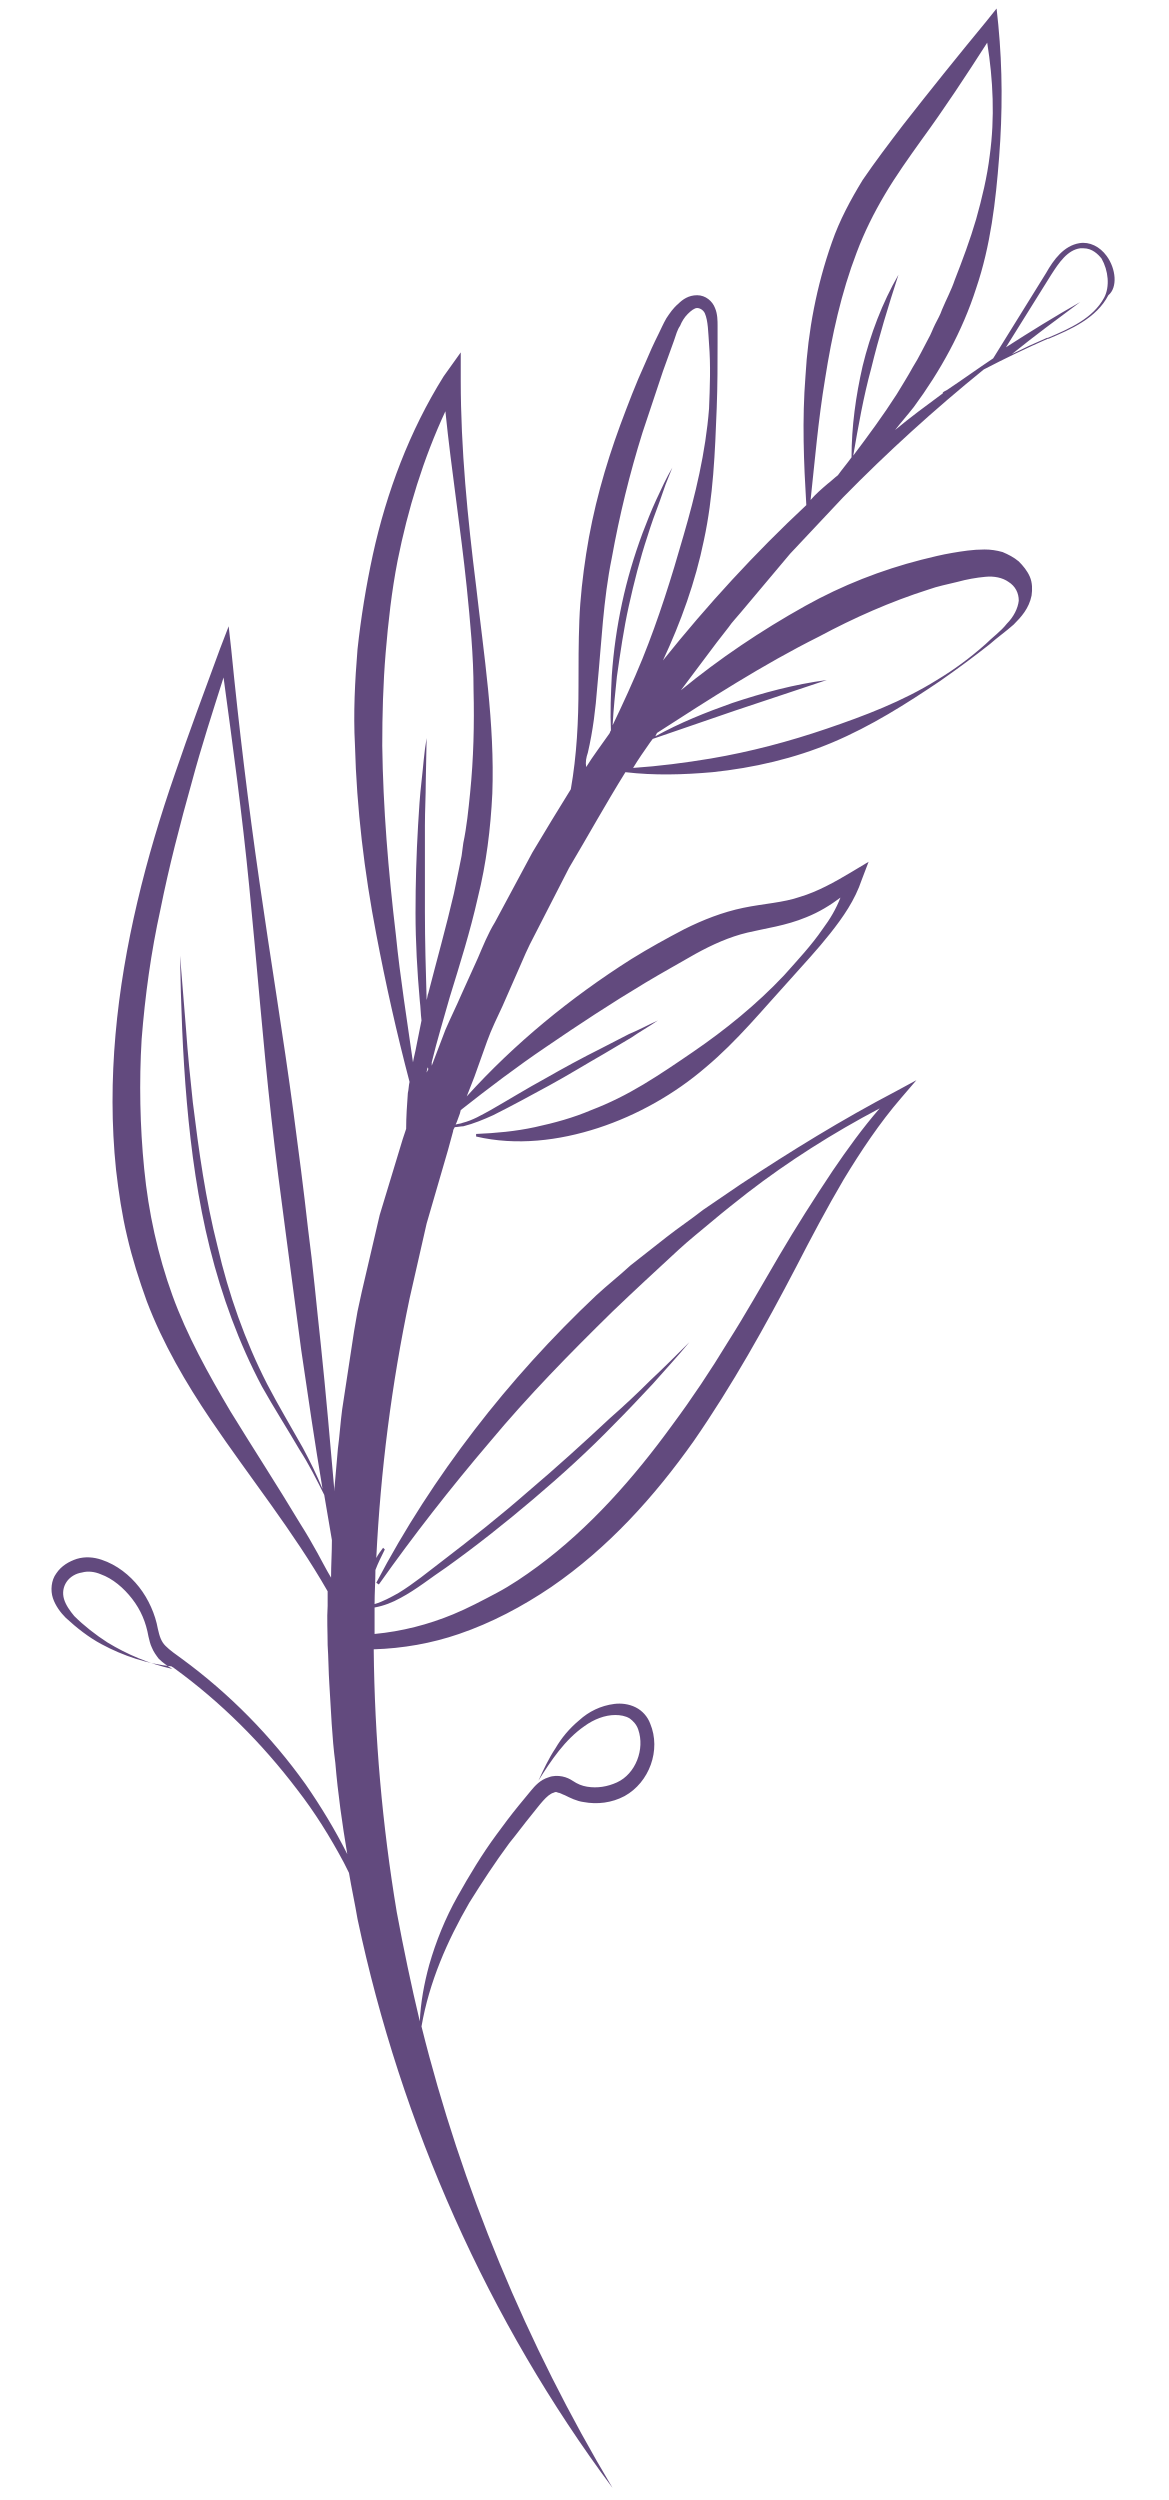
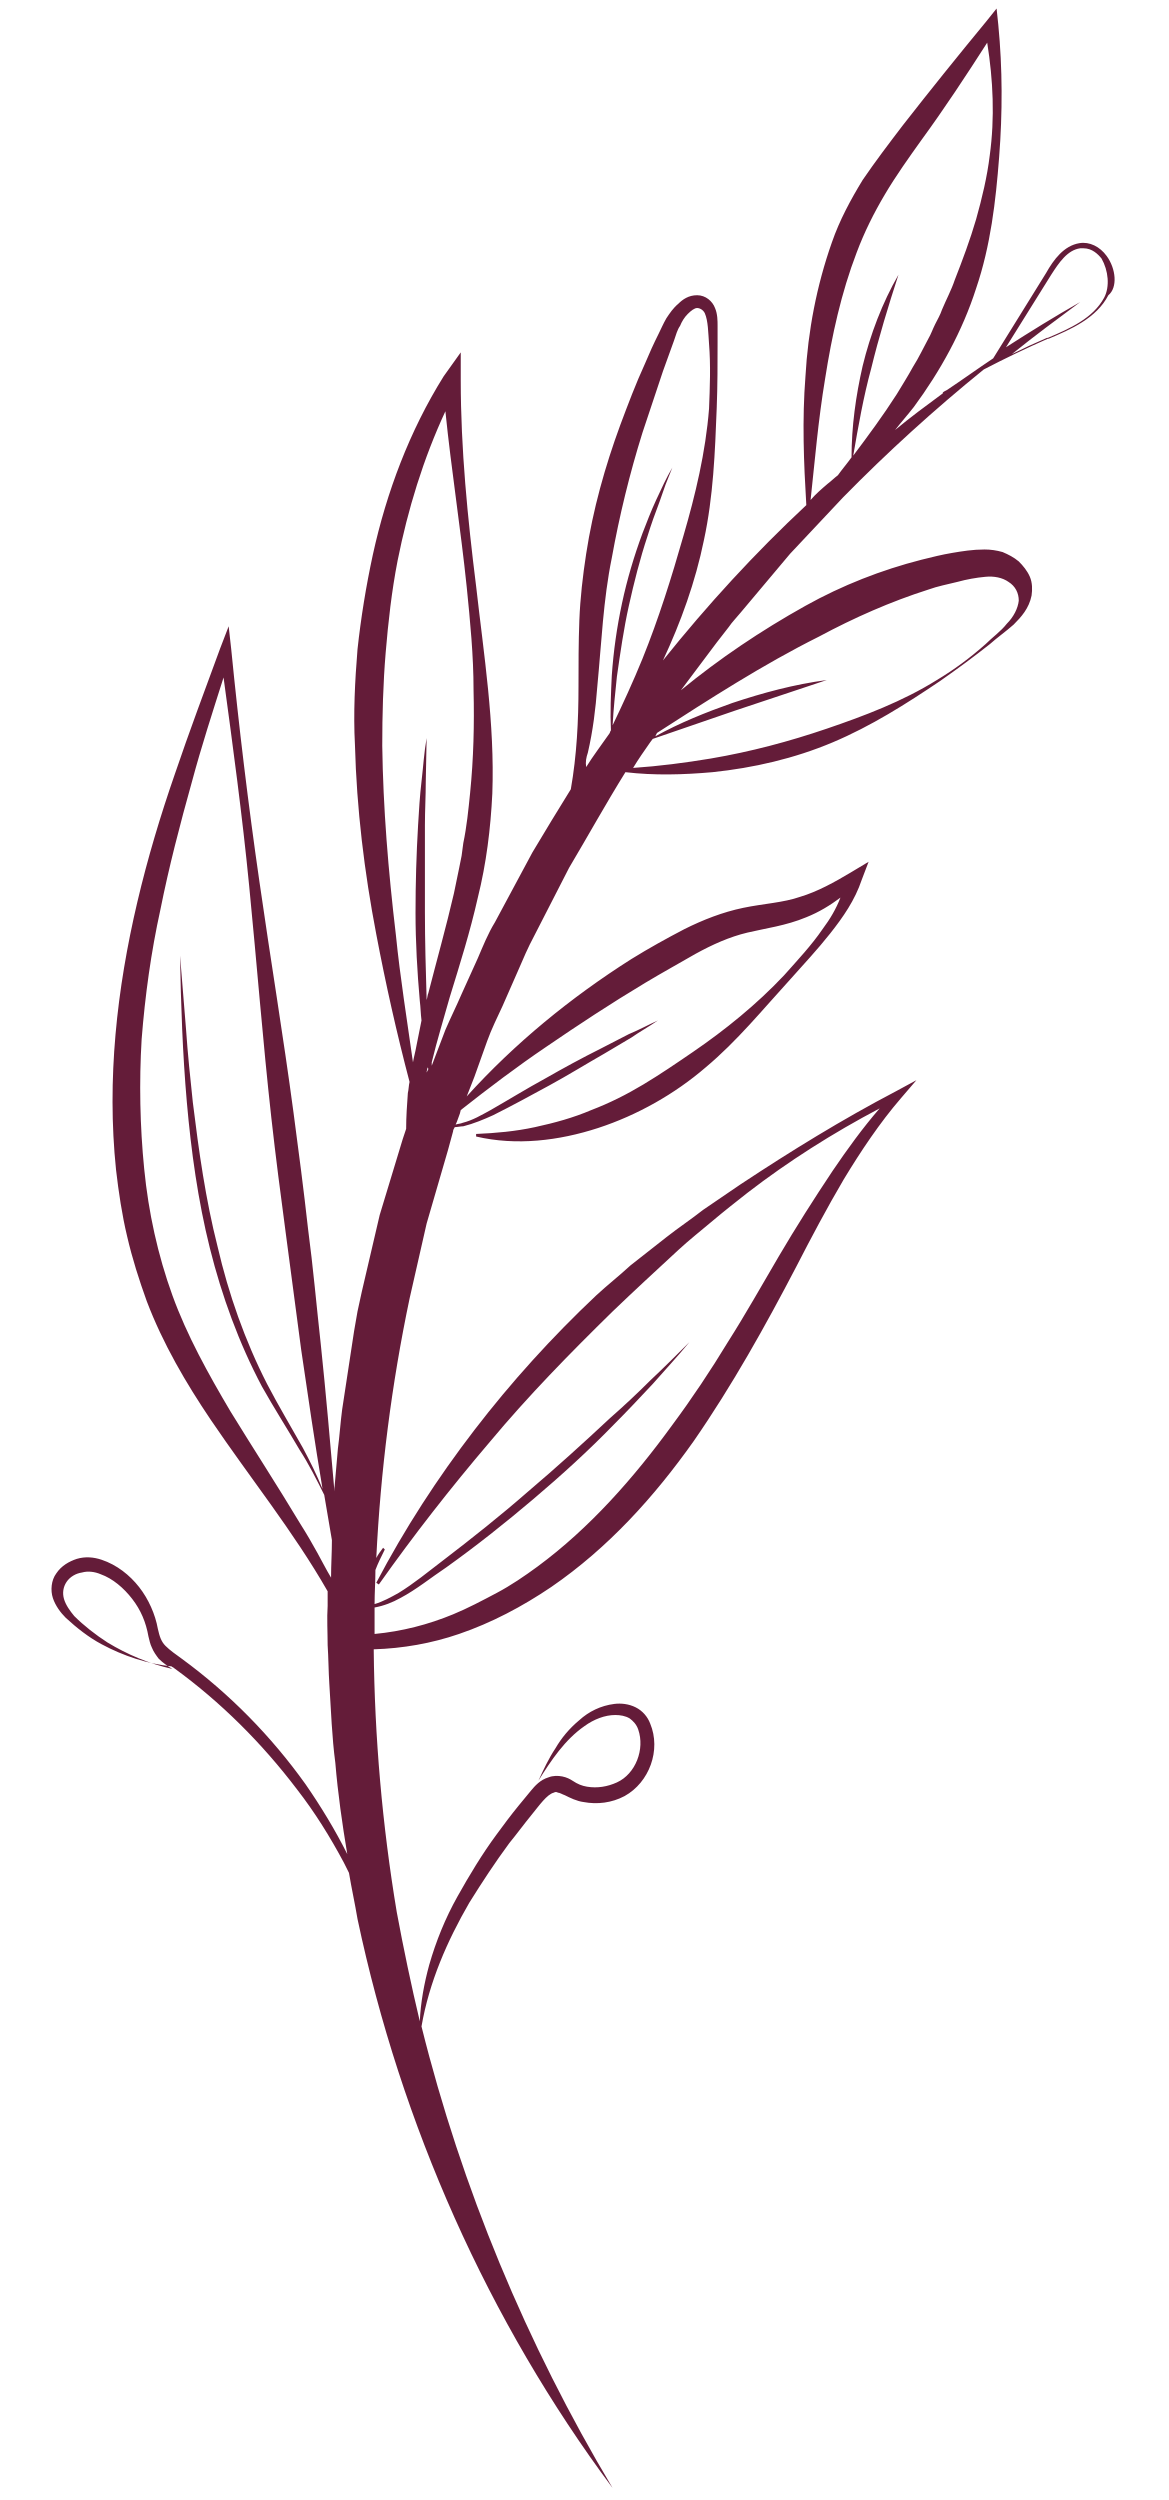
<svg xmlns="http://www.w3.org/2000/svg" version="1.1" id="Calque_1" x="0px" y="0px" viewBox="0 0 137 293" style="enable-background:new 0 0 137 293;" xml:space="preserve">
-   <style type="text/css">
- 	.st0{fill:#624A7E;}
- </style>
-   <path class="st0" d="M129.7,30c-0.8-1.1-2-1.7-3.2-1.5c-1.8,0.3-3,1.9-3.9,3.5l-6.2,10c-1.8,1.2-3.6,2.5-5.4,3.7  c-0.2,0.1-0.4,0.2-0.5,0.3l0,0.1c-1.9,1.4-3.8,2.8-5.6,4.3c0.7-0.9,1.5-1.8,2.2-2.7c3.1-4.2,5.7-8.9,7.3-13.9  c1.7-5,2.3-10.2,2.7-15.4c0.4-5.2,0.4-10.3-0.1-15.5l-0.2-1.9l-1.2,1.5c-3.3,4-6.6,8.1-9.8,12.2c-1.6,2.1-3.2,4.2-4.7,6.4  c-1.4,2.3-2.7,4.7-3.6,7.3c-1.8,5.1-2.8,10.4-3.1,15.7c-0.4,5.1-0.2,10.1,0.1,15.1c-6,5.6-11.6,11.7-16.8,18.2  c2.1-4.5,3.8-9.2,4.8-14.1c1.1-5.1,1.3-10.3,1.5-15.5c0.1-2.6,0.1-5.2,0.1-7.7l0-1.9c0-0.6,0-1.4-0.3-2.1c-0.3-0.8-1.1-1.5-2.1-1.5  c-1,0-1.7,0.5-2.2,1c-0.6,0.5-1,1.1-1.4,1.7c-0.4,0.7-0.6,1.2-0.9,1.8c-0.6,1.2-1.1,2.3-1.6,3.5c-1.1,2.4-2,4.8-2.9,7.2  c-1.8,4.9-3.2,9.9-4,15.1c-0.4,2.6-0.7,5.2-0.8,7.8c-0.1,2.6-0.1,5.2-0.1,7.7c0,4.1-0.2,8.1-0.9,12.1c-1.5,2.4-3,4.9-4.5,7.4  l-4.4,8.2c-0.8,1.3-1.4,2.8-2,4.2l-1.9,4.2c-0.6,1.4-1.3,2.8-1.9,4.2l-1.6,4.2c0-0.1,0-0.3,0-0.4c0.6-2.5,1.4-5.1,2.1-7.6  c1.2-3.9,2.4-7.7,3.3-11.7c1-4,1.5-8.1,1.7-12.2c0.3-8.2-1-16.3-1.9-24.3c-1-8-1.8-16.1-1.8-24.1l0-3.3L52,44.1  c-4,6.4-6.7,13.6-8.3,20.9c-0.8,3.7-1.4,7.4-1.8,11.1c-0.3,3.7-0.5,7.5-0.3,11.2c0.2,7.5,1.1,14.9,2.5,22.2  c1.1,5.8,2.4,11.6,3.9,17.3c-0.1,0.4-0.1,0.9-0.2,1.3c-0.1,1.4-0.2,2.8-0.2,4.2l-0.4,1.2l-2.7,8.9l-2.1,9l-0.5,2.3l-0.4,2.3  l-0.7,4.6l-0.7,4.6c-0.2,1.5-0.3,3.1-0.5,4.6l-0.4,4.6c0,0.1,0,0.3,0,0.4c-0.5-5.7-1-11.5-1.6-17.2c-0.5-4.5-0.9-9.1-1.5-13.6  c-0.5-4.5-1.1-9.1-1.7-13.6c-1.2-9-2.7-18-4-27.1c-1.3-9-2.4-18.1-3.3-27.2l-0.3-2.7l-1,2.6c-1.8,4.9-3.6,9.7-5.3,14.7  c-1.7,4.9-3.2,9.9-4.4,15c-2.4,10.2-3.6,20.8-2.5,31.4c0.3,2.6,0.7,5.3,1.3,7.8c0.6,2.6,1.4,5.1,2.3,7.6c1.9,5,4.6,9.6,7.5,13.9  c4.6,6.8,9.7,13.1,13.7,20.1c0,0.6,0,1.1,0,1.7c-0.1,1.5,0,3.1,0,4.6c0.1,1.5,0.1,3.1,0.2,4.6c0.2,3.1,0.3,6.2,0.7,9.2  c0.3,3.6,0.8,7.1,1.4,10.7c-1.4-2.8-3.1-5.6-4.9-8.2c-4-5.6-8.9-10.6-14.5-14.7c-0.7-0.5-1.4-1-1.9-1.5c-0.5-0.5-0.7-1.1-0.9-2  c-0.3-1.7-1.1-3.5-2.2-4.9c-1.1-1.4-2.6-2.6-4.4-3.2c-0.9-0.3-1.9-0.4-2.9-0.1c-0.9,0.3-1.8,0.8-2.4,1.7c-0.6,0.8-0.7,2-0.4,2.9  c0.3,0.9,0.9,1.7,1.5,2.3c1.3,1.2,2.7,2.3,4.2,3.1c2.6,1.4,5.4,2.3,8.2,2.6c0.1,0.1,0.2,0.1,0.3,0.2c5.5,4,10.3,8.8,14.4,14.2  c2.1,2.7,3.9,5.6,5.5,8.6c0.2,0.4,0.4,0.8,0.6,1.2c0.3,1.8,0.7,3.6,1,5.4c5.1,24.1,15.3,47.1,29.9,66.7  c-10.1-16.9-17.7-35.2-22.4-54.1c0.9-5.2,3-10,5.6-14.5c1.5-2.4,3-4.7,4.7-7c0.9-1.1,1.7-2.2,2.6-3.3c0.9-1.1,1.8-2.4,2.6-2.6  c0.2-0.1,0.3-0.1,0.5,0c0.2,0,0.5,0.2,0.8,0.3c0.6,0.3,1.4,0.7,2.2,0.8c1.6,0.3,3.3,0.1,4.8-0.7c2.9-1.6,4.3-5.4,3-8.5  c-0.3-0.8-0.9-1.5-1.7-1.9c-0.8-0.4-1.7-0.5-2.5-0.4c-1.6,0.2-3,0.9-4.1,1.9c-1.2,1-2.1,2.1-2.8,3.3c-0.8,1.2-1.4,2.5-2,3.8  c1.5-2.4,3.1-4.8,5.4-6.4c1.1-0.8,2.4-1.3,3.6-1.3c0.6,0,1.2,0.1,1.7,0.4c0.4,0.3,0.8,0.7,1,1.3c0.8,2.3-0.3,5.2-2.5,6.2  c-1.1,0.5-2.3,0.7-3.5,0.5c-0.6-0.1-1.1-0.3-1.7-0.7c-0.3-0.2-0.7-0.4-1.2-0.5c-0.5-0.1-1.1-0.1-1.6,0.1c-1,0.3-1.6,1-2.1,1.6  c-0.5,0.6-0.9,1.1-1.4,1.7c-0.9,1.1-1.8,2.3-2.6,3.4c-1.7,2.3-3.2,4.8-4.6,7.3c-1.4,2.5-2.5,5.2-3.3,8c-0.6,2.2-1,4.4-1.1,6.6  c-1-4.2-1.9-8.5-2.7-12.8c-1.7-10.2-2.6-20.5-2.7-30.8c3.4-0.1,6.8-0.7,10-1.8c3.8-1.3,7.4-3.2,10.8-5.5  c6.7-4.6,12.1-10.6,16.7-17.1c4.5-6.5,8.4-13.5,12-20.4c1.8-3.5,3.6-6.9,5.6-10.3c2-3.3,4.2-6.6,6.7-9.5l1.8-2.1l-2.4,1.3  c-6.3,3.3-12.3,7-18.2,10.9c-1.5,1-2.9,2-4.4,3c-1.4,1.1-2.9,2.1-4.3,3.2c-1.4,1.1-2.8,2.2-4.2,3.3c-1.3,1.2-2.7,2.3-4,3.5  c-5.2,4.9-10,10.2-14.3,15.8c-4.3,5.6-8.2,11.6-11.5,17.9l0.3,0.2c4.1-5.8,8.4-11.3,13-16.7c4.5-5.4,9.4-10.4,14.4-15.3  c2.5-2.4,5.1-4.8,7.7-7.2c1.3-1.2,2.7-2.3,4-3.4c1.3-1.1,2.7-2.2,4.1-3.3c4.8-3.7,10-7,15.5-9.9c-2,2.3-3.8,4.8-5.5,7.3  c-2.2,3.3-4.3,6.6-6.3,10c-2,3.4-3.9,6.8-6,10.1c-2,3.3-4.2,6.6-6.5,9.7c-4.5,6.2-9.7,12.1-15.8,16.6c-1.5,1.1-3.1,2.2-4.8,3.1  c-1.7,0.9-3.4,1.8-5.1,2.5c-2.9,1.2-6,2-9.2,2.3c0-1,0-2,0-3.1c1.1-0.2,2.1-0.6,3-1.1c1.9-1,3.6-2.4,5.4-3.6c3.5-2.5,6.9-5.2,10.2-8  c3.3-2.8,6.5-5.7,9.5-8.8c1.5-1.5,3-3.1,4.5-4.7c1.4-1.6,2.9-3.2,4.3-4.9c-1.5,1.5-3,3-4.6,4.5c-1.5,1.5-3.1,3-4.7,4.4  c-3.1,2.9-6.3,5.8-9.6,8.6c-3.2,2.8-6.6,5.5-10,8.1c-1.7,1.3-3.4,2.7-5.2,3.8c-0.9,0.5-1.8,1-2.8,1.3c0-1.3,0.1-2.7,0.1-4  c0.3-0.8,0.7-1.6,1.1-2.4l-0.2-0.2c-0.3,0.4-0.6,0.8-0.8,1.2c0.5-10.2,1.8-20.4,3.9-30.4l2-8.8l2.5-8.6l0.6-2.2  c0-0.2,0.1-0.3,0.2-0.5c0.3,0,0.7-0.1,1-0.1c1.2-0.3,2.4-0.8,3.5-1.3c2.2-1.1,4.4-2.3,6.6-3.5c2.2-1.2,4.3-2.5,6.4-3.7l3.2-1.9  c1-0.7,2.1-1.3,3.1-2c-1.1,0.5-2.2,1.1-3.4,1.6l-3.3,1.7c-2.2,1.1-4.4,2.3-6.5,3.5c-2.2,1.2-4.3,2.5-6.4,3.7  c-1.1,0.6-2.1,1.2-3.3,1.5c-0.2,0.1-0.5,0.1-0.8,0.2c0.2-0.4,0.3-0.8,0.5-1.3l0.1-0.4c3.3-2.6,6.6-5.1,10-7.4  c3.8-2.6,7.6-5.1,11.6-7.5c2-1.2,4-2.3,5.9-3.4c2-1.1,4-2,6.1-2.5c2.1-0.5,4.5-0.8,6.9-1.8c1.5-0.6,2.8-1.4,4-2.3  c-0.5,1.3-1.2,2.5-2.1,3.7c-1.3,1.9-2.9,3.6-4.5,5.4c-3.2,3.4-6.9,6.4-10.7,9c-1.9,1.3-3.8,2.6-5.8,3.8c-2,1.2-4,2.2-6.1,3  c-2.1,0.9-4.3,1.5-6.6,2c-2.3,0.5-4.6,0.7-6.9,0.8l0,0.3c4.7,1.1,9.7,0.5,14.3-1c4.6-1.5,9-4,12.6-7.1c3.7-3.1,6.7-6.8,9.9-10.3  c1.6-1.8,3.2-3.5,4.7-5.4c1.5-1.9,2.9-3.9,3.7-6.3l0.8-2.1l-2,1.2c-2,1.2-4,2.3-6,2.9c-2,0.7-4.3,0.8-6.7,1.3  c-2.4,0.5-4.7,1.4-6.9,2.5c-2.1,1.1-4.1,2.2-6.2,3.5c-7.1,4.5-13.7,9.9-19.3,16.1l0.9-2.3l1.5-4.2c0.5-1.4,1.2-2.8,1.8-4.1l1.8-4.1  c0.6-1.4,1.2-2.8,1.9-4.1l4.1-8c2.2-3.7,4.3-7.5,6.6-11.2c3.4,0.4,6.8,0.3,10.2,0c4.8-0.5,9.6-1.6,14.1-3.5  c4.5-1.9,8.6-4.5,12.6-7.2c2-1.4,3.9-2.8,5.8-4.3c0.9-0.8,1.9-1.5,2.8-2.3c0.9-0.9,1.8-1.9,2.1-3.4c0.1-0.7,0.1-1.5-0.2-2.2  c-0.3-0.7-0.8-1.3-1.3-1.8c-0.6-0.5-1.2-0.8-1.9-1.1c-0.7-0.2-1.4-0.3-2.1-0.3c-1.4,0-2.6,0.2-3.8,0.4c-1.2,0.2-2.4,0.5-3.6,0.8  c-4.7,1.2-9.3,3-13.6,5.4c-5.2,2.9-10.1,6.2-14.6,9.9c0.5-0.7,1-1.3,1.5-2l2.7-3.6l1.4-1.8c0.4-0.6,1-1.2,1.4-1.7l5.8-6.9l6.2-6.6  c5.2-5.3,10.7-10.3,16.5-15c2.5-1.3,5-2.5,7.5-3.6l0.1,0c2.6-1.1,5.6-2.4,7-5.1C131,33.7,130.8,31.5,129.7,30z M12.6,192.5  c-1.4-0.9-2.8-2-3.9-3.1c-0.5-0.6-1-1.3-1.2-2c-0.2-0.7-0.1-1.4,0.3-2c0.4-0.6,1.1-1,1.8-1.1c0.7-0.2,1.5-0.1,2.2,0.2  c1.4,0.5,2.7,1.6,3.7,2.9c1,1.3,1.6,2.7,1.9,4.4c0.1,0.4,0.2,0.9,0.4,1.3c0.2,0.5,0.5,0.9,0.8,1.3c0.5,0.5,1.1,0.9,1.6,1.2  C17.5,195,14.9,193.9,12.6,192.5z M37.2,182c-0.6-1.1-1.3-2.3-2-3.4c-2.7-4.5-5.5-8.8-8.2-13.2c-2.6-4.4-5.1-8.9-6.8-13.6  c-1.7-4.7-2.8-9.7-3.3-14.8c-0.5-5-0.6-10.2-0.3-15.2c0.4-5.1,1.1-10.2,2.2-15.2c1-5,2.3-10,3.7-15c1.1-4.1,2.4-8.1,3.7-12.2  c1.1,8.1,2.2,16.2,3,24.4c0.9,9.1,1.6,18.2,2.6,27.2c0.5,4.5,1.1,9.1,1.7,13.6c0.6,4.5,1.2,9,1.8,13.6c0.8,5.5,1.6,10.9,2.5,16.3  c-0.7-1.7-1.5-3.3-2.3-4.8c-1.4-2.5-2.9-5-4.2-7.5c-2.6-5.1-4.5-10.5-5.8-16.1c-1.4-5.5-2.2-11.2-2.9-16.9c-0.3-2.8-0.6-5.7-0.8-8.6  l-0.7-8.6c0.1,5.7,0.3,11.5,0.8,17.2c0.5,5.7,1.3,11.5,2.7,17.1c1.4,5.6,3.4,11.1,6.1,16.2c1.4,2.5,3,5,4.4,7.4  c1.1,1.7,2,3.5,2.9,5.3c0.3,1.8,0.6,3.5,0.9,5.3c0,1.5-0.1,2.9-0.1,4.4C38.2,183.9,37.7,182.9,37.2,182z M50.2,125.3l-0.2,0.4  c0-0.2,0.1-0.4,0.1-0.6C50.2,125.2,50.2,125.3,50.2,125.3z M44.8,87.4c0-3.6,0.1-7.3,0.4-10.9c0.3-3.6,0.7-7.2,1.4-10.8  c1.2-6,3-11.9,5.6-17.5c0.7,6.9,1.8,13.8,2.5,20.6c0.4,4,0.8,8,0.8,12.1c0.1,4,0,8-0.4,12c-0.2,2-0.4,4-0.8,5.9l-0.2,1.5l-0.3,1.5  c-0.2,1-0.4,1.9-0.6,2.9c-0.9,3.9-2,7.8-3,11.7c-0.1,0.2-0.1,0.5-0.2,0.8c0,0,0-0.1,0-0.1c-0.1-3.4-0.2-6.8-0.2-10.2  c0-3.4,0-6.8,0-10.2c0-1.7,0.1-3.4,0.1-5.1l0.1-5.1c-0.3,1.7-0.4,3.4-0.6,5.1c-0.2,1.7-0.3,3.4-0.4,5.1c-0.2,3.4-0.3,6.8-0.3,10.3  c0,3.4,0.2,6.9,0.5,10.3c0.1,0.8,0.1,1.5,0.2,2.3c-0.2,1-0.4,2-0.6,3c-0.1,0.6-0.3,1.3-0.4,1.9c-0.7-5-1.5-9.9-2-14.9  C45.5,102,44.9,94.7,44.8,87.4z M68.9,88.2c0.6-2.6,0.9-5.1,1.1-7.7c0.5-5.2,0.7-10.2,1.7-15.1c0.9-5,2.1-9.9,3.6-14.7  c0.8-2.4,1.6-4.8,2.4-7.2l1.3-3.6c0.2-0.6,0.4-1.3,0.7-1.7c0.2-0.5,0.5-1,0.9-1.4c0.4-0.4,0.8-0.7,1.1-0.7c0.3,0,0.7,0.2,0.9,0.6  c0.4,0.9,0.4,2.3,0.5,3.6c0.2,2.5,0.1,5.1,0,7.6c-0.4,5.1-1.6,10.1-3,14.9c-1.4,4.9-2.9,9.7-4.8,14.4c-1.1,2.7-2.3,5.3-3.5,7.8  c0.1-1.9,0.3-3.8,0.5-5.7c0.4-2.8,0.8-5.6,1.4-8.3c0.6-2.7,1.3-5.5,2.2-8.2c0.4-1.3,0.9-2.7,1.4-4l0.7-2c0.3-0.7,0.5-1.3,0.8-2  c-0.7,1.2-1.3,2.5-1.9,3.8c-0.6,1.3-1.1,2.6-1.6,3.9c-1,2.7-1.8,5.4-2.4,8.2c-0.6,2.8-1,5.6-1.2,8.5c-0.1,2.1-0.2,4.3-0.1,6.4  c-0.1,0.1-0.1,0.3-0.2,0.4c-0.9,1.3-1.9,2.6-2.7,3.9C68.6,89.3,68.7,88.8,68.9,88.2z M96,74.6c4.1-2.2,8.4-4.1,12.8-5.5  c1.1-0.4,2.2-0.6,3.4-0.9c1.1-0.3,2.2-0.5,3.3-0.6c1-0.1,2,0.1,2.7,0.6c0.8,0.5,1.2,1.3,1.2,2.2c-0.1,0.9-0.6,1.9-1.4,2.7  c-0.7,0.9-1.7,1.6-2.5,2.4c-1.8,1.6-3.7,3-5.7,4.2c-4,2.5-8.5,4.2-12.9,5.7c-4.4,1.5-8.9,2.7-13.6,3.5c-3,0.5-6.1,0.9-9.1,1.1  c0.6-1,1.3-2,2-3l0.3-0.4c3.2-1.1,6.4-2.2,9.6-3.3c3.6-1.2,7.2-2.4,10.8-3.6c-3.8,0.5-7.5,1.5-11.1,2.7c-3.1,1.1-6.1,2.3-9,3.9  l0.2-0.4C83.2,81.9,89.4,77.9,96,74.6z M96.7,44.4c0.8-5.1,1.9-10.1,3.7-14.8c0.9-2.4,2-4.6,3.3-6.8c1.3-2.2,2.8-4.3,4.3-6.4  c2.7-3.7,5.2-7.5,7.7-11.4c0.7,4.4,0.9,8.8,0.3,13.2c-0.3,2.5-0.9,5-1.6,7.5c-0.7,2.4-1.6,4.8-2.5,7.1c-0.4,1.2-1,2.3-1.5,3.5  c-0.2,0.6-0.5,1.1-0.8,1.7c-0.3,0.6-0.5,1.2-0.8,1.7c-0.6,1.1-1.1,2.2-1.8,3.3c-0.6,1.1-1.3,2.2-1.9,3.2c-1.6,2.5-3.3,4.8-5.1,7.2  c0.6-3.5,1.2-6.9,2.1-10.2c0.9-3.7,2-7.3,3.2-11c-1.9,3.3-3.3,7-4.2,10.7c-0.8,3.5-1.3,7.1-1.3,10.7c-0.5,0.7-1.1,1.4-1.6,2.1  c-0.4,0.3-0.8,0.7-1.2,1c-0.7,0.6-1.4,1.2-2,1.9C95.5,54,95.9,49.2,96.7,44.4z M129.4,34.9c-1.3,2.4-4,3.6-6.6,4.7l-0.1,0  c-1.4,0.6-2.7,1.2-4.1,1.9c2.6-2.1,5.3-4.1,8-6.1c-3,1.7-5.9,3.5-8.7,5.3l5.3-8.5c0.9-1.4,1.9-2.9,3.4-3.1c0.1,0,0.2,0,0.4,0  c1,0,1.7,0.7,2.1,1.2C129.9,31.7,130.1,33.6,129.4,34.9z" />
+   <path class="st0" d="M129.7,30c-0.8-1.1-2-1.7-3.2-1.5c-1.8,0.3-3,1.9-3.9,3.5l-6.2,10c-1.8,1.2-3.6,2.5-5.4,3.7  c-0.2,0.1-0.4,0.2-0.5,0.3l0,0.1c-1.9,1.4-3.8,2.8-5.6,4.3c0.7-0.9,1.5-1.8,2.2-2.7c3.1-4.2,5.7-8.9,7.3-13.9  c1.7-5,2.3-10.2,2.7-15.4c0.4-5.2,0.4-10.3-0.1-15.5l-0.2-1.9l-1.2,1.5c-3.3,4-6.6,8.1-9.8,12.2c-1.6,2.1-3.2,4.2-4.7,6.4  c-1.4,2.3-2.7,4.7-3.6,7.3c-1.8,5.1-2.8,10.4-3.1,15.7c-0.4,5.1-0.2,10.1,0.1,15.1c-6,5.6-11.6,11.7-16.8,18.2  c2.1-4.5,3.8-9.2,4.8-14.1c1.1-5.1,1.3-10.3,1.5-15.5c0.1-2.6,0.1-5.2,0.1-7.7l0-1.9c0-0.6,0-1.4-0.3-2.1c-0.3-0.8-1.1-1.5-2.1-1.5  c-1,0-1.7,0.5-2.2,1c-0.6,0.5-1,1.1-1.4,1.7c-0.4,0.7-0.6,1.2-0.9,1.8c-0.6,1.2-1.1,2.3-1.6,3.5c-1.1,2.4-2,4.8-2.9,7.2  c-1.8,4.9-3.2,9.9-4,15.1c-0.4,2.6-0.7,5.2-0.8,7.8c-0.1,2.6-0.1,5.2-0.1,7.7c0,4.1-0.2,8.1-0.9,12.1c-1.5,2.4-3,4.9-4.5,7.4  l-4.4,8.2c-0.8,1.3-1.4,2.8-2,4.2l-1.9,4.2c-0.6,1.4-1.3,2.8-1.9,4.2l-1.6,4.2c0-0.1,0-0.3,0-0.4c0.6-2.5,1.4-5.1,2.1-7.6  c1.2-3.9,2.4-7.7,3.3-11.7c1-4,1.5-8.1,1.7-12.2c0.3-8.2-1-16.3-1.9-24.3c-1-8-1.8-16.1-1.8-24.1l0-3.3L52,44.1  c-4,6.4-6.7,13.6-8.3,20.9c-0.8,3.7-1.4,7.4-1.8,11.1c-0.3,3.7-0.5,7.5-0.3,11.2c0.2,7.5,1.1,14.9,2.5,22.2  c1.1,5.8,2.4,11.6,3.9,17.3c-0.1,0.4-0.1,0.9-0.2,1.3c-0.1,1.4-0.2,2.8-0.2,4.2l-0.4,1.2l-2.7,8.9l-2.1,9l-0.5,2.3l-0.4,2.3  l-0.7,4.6l-0.7,4.6c-0.2,1.5-0.3,3.1-0.5,4.6l-0.4,4.6c0,0.1,0,0.3,0,0.4c-0.5-5.7-1-11.5-1.6-17.2c-0.5-4.5-0.9-9.1-1.5-13.6  c-0.5-4.5-1.1-9.1-1.7-13.6c-1.2-9-2.7-18-4-27.1c-1.3-9-2.4-18.1-3.3-27.2l-0.3-2.7l-1,2.6c-1.8,4.9-3.6,9.7-5.3,14.7  c-1.7,4.9-3.2,9.9-4.4,15c-2.4,10.2-3.6,20.8-2.5,31.4c0.3,2.6,0.7,5.3,1.3,7.8c0.6,2.6,1.4,5.1,2.3,7.6c1.9,5,4.6,9.6,7.5,13.9  c4.6,6.8,9.7,13.1,13.7,20.1c0,0.6,0,1.1,0,1.7c-0.1,1.5,0,3.1,0,4.6c0.1,1.5,0.1,3.1,0.2,4.6c0.2,3.1,0.3,6.2,0.7,9.2  c0.3,3.6,0.8,7.1,1.4,10.7c-1.4-2.8-3.1-5.6-4.9-8.2c-4-5.6-8.9-10.6-14.5-14.7c-0.7-0.5-1.4-1-1.9-1.5c-0.5-0.5-0.7-1.1-0.9-2  c-0.3-1.7-1.1-3.5-2.2-4.9c-1.1-1.4-2.6-2.6-4.4-3.2c-0.9-0.3-1.9-0.4-2.9-0.1c-0.9,0.3-1.8,0.8-2.4,1.7c-0.6,0.8-0.7,2-0.4,2.9  c0.3,0.9,0.9,1.7,1.5,2.3c1.3,1.2,2.7,2.3,4.2,3.1c2.6,1.4,5.4,2.3,8.2,2.6c0.1,0.1,0.2,0.1,0.3,0.2c5.5,4,10.3,8.8,14.4,14.2  c2.1,2.7,3.9,5.6,5.5,8.6c0.2,0.4,0.4,0.8,0.6,1.2c0.3,1.8,0.7,3.6,1,5.4c5.1,24.1,15.3,47.1,29.9,66.7  c-10.1-16.9-17.7-35.2-22.4-54.1c0.9-5.2,3-10,5.6-14.5c1.5-2.4,3-4.7,4.7-7c0.9-1.1,1.7-2.2,2.6-3.3c0.9-1.1,1.8-2.4,2.6-2.6  c0.2-0.1,0.3-0.1,0.5,0c0.2,0,0.5,0.2,0.8,0.3c0.6,0.3,1.4,0.7,2.2,0.8c1.6,0.3,3.3,0.1,4.8-0.7c2.9-1.6,4.3-5.4,3-8.5  c-0.3-0.8-0.9-1.5-1.7-1.9c-0.8-0.4-1.7-0.5-2.5-0.4c-1.6,0.2-3,0.9-4.1,1.9c-1.2,1-2.1,2.1-2.8,3.3c-0.8,1.2-1.4,2.5-2,3.8  c1.5-2.4,3.1-4.8,5.4-6.4c1.1-0.8,2.4-1.3,3.6-1.3c0.6,0,1.2,0.1,1.7,0.4c0.4,0.3,0.8,0.7,1,1.3c0.8,2.3-0.3,5.2-2.5,6.2  c-1.1,0.5-2.3,0.7-3.5,0.5c-0.6-0.1-1.1-0.3-1.7-0.7c-0.3-0.2-0.7-0.4-1.2-0.5c-0.5-0.1-1.1-0.1-1.6,0.1c-1,0.3-1.6,1-2.1,1.6  c-0.5,0.6-0.9,1.1-1.4,1.7c-0.9,1.1-1.8,2.3-2.6,3.4c-1.7,2.3-3.2,4.8-4.6,7.3c-1.4,2.5-2.5,5.2-3.3,8c-0.6,2.2-1,4.4-1.1,6.6  c-1-4.2-1.9-8.5-2.7-12.8c-1.7-10.2-2.6-20.5-2.7-30.8c3.4-0.1,6.8-0.7,10-1.8c3.8-1.3,7.4-3.2,10.8-5.5  c6.7-4.6,12.1-10.6,16.7-17.1c4.5-6.5,8.4-13.5,12-20.4c1.8-3.5,3.6-6.9,5.6-10.3c2-3.3,4.2-6.6,6.7-9.5l1.8-2.1l-2.4,1.3  c-6.3,3.3-12.3,7-18.2,10.9c-1.5,1-2.9,2-4.4,3c-1.4,1.1-2.9,2.1-4.3,3.2c-1.4,1.1-2.8,2.2-4.2,3.3c-1.3,1.2-2.7,2.3-4,3.5  c-5.2,4.9-10,10.2-14.3,15.8c-4.3,5.6-8.2,11.6-11.5,17.9l0.3,0.2c4.1-5.8,8.4-11.3,13-16.7c4.5-5.4,9.4-10.4,14.4-15.3  c2.5-2.4,5.1-4.8,7.7-7.2c1.3-1.2,2.7-2.3,4-3.4c1.3-1.1,2.7-2.2,4.1-3.3c4.8-3.7,10-7,15.5-9.9c-2,2.3-3.8,4.8-5.5,7.3  c-2.2,3.3-4.3,6.6-6.3,10c-2,3.4-3.9,6.8-6,10.1c-2,3.3-4.2,6.6-6.5,9.7c-4.5,6.2-9.7,12.1-15.8,16.6c-1.5,1.1-3.1,2.2-4.8,3.1  c-1.7,0.9-3.4,1.8-5.1,2.5c-2.9,1.2-6,2-9.2,2.3c0-1,0-2,0-3.1c1.1-0.2,2.1-0.6,3-1.1c1.9-1,3.6-2.4,5.4-3.6c3.5-2.5,6.9-5.2,10.2-8  c3.3-2.8,6.5-5.7,9.5-8.8c1.5-1.5,3-3.1,4.5-4.7c1.4-1.6,2.9-3.2,4.3-4.9c-1.5,1.5-3,3-4.6,4.5c-1.5,1.5-3.1,3-4.7,4.4  c-3.1,2.9-6.3,5.8-9.6,8.6c-3.2,2.8-6.6,5.5-10,8.1c-1.7,1.3-3.4,2.7-5.2,3.8c-0.9,0.5-1.8,1-2.8,1.3c0-1.3,0.1-2.7,0.1-4  c0.3-0.8,0.7-1.6,1.1-2.4l-0.2-0.2c-0.3,0.4-0.6,0.8-0.8,1.2c0.5-10.2,1.8-20.4,3.9-30.4l2-8.8l2.5-8.6l0.6-2.2  c0-0.2,0.1-0.3,0.2-0.5c0.3,0,0.7-0.1,1-0.1c1.2-0.3,2.4-0.8,3.5-1.3c2.2-1.1,4.4-2.3,6.6-3.5c2.2-1.2,4.3-2.5,6.4-3.7l3.2-1.9  c1-0.7,2.1-1.3,3.1-2c-1.1,0.5-2.2,1.1-3.4,1.6l-3.3,1.7c-2.2,1.1-4.4,2.3-6.5,3.5c-2.2,1.2-4.3,2.5-6.4,3.7  c-1.1,0.6-2.1,1.2-3.3,1.5c-0.2,0.1-0.5,0.1-0.8,0.2c0.2-0.4,0.3-0.8,0.5-1.3l0.1-0.4c3.3-2.6,6.6-5.1,10-7.4  c3.8-2.6,7.6-5.1,11.6-7.5c2-1.2,4-2.3,5.9-3.4c2-1.1,4-2,6.1-2.5c2.1-0.5,4.5-0.8,6.9-1.8c1.5-0.6,2.8-1.4,4-2.3  c-0.5,1.3-1.2,2.5-2.1,3.7c-1.3,1.9-2.9,3.6-4.5,5.4c-3.2,3.4-6.9,6.4-10.7,9c-1.9,1.3-3.8,2.6-5.8,3.8c-2,1.2-4,2.2-6.1,3  c-2.1,0.9-4.3,1.5-6.6,2c-2.3,0.5-4.6,0.7-6.9,0.8l0,0.3c4.7,1.1,9.7,0.5,14.3-1c4.6-1.5,9-4,12.6-7.1c3.7-3.1,6.7-6.8,9.9-10.3  c1.6-1.8,3.2-3.5,4.7-5.4c1.5-1.9,2.9-3.9,3.7-6.3l0.8-2.1l-2,1.2c-2,1.2-4,2.3-6,2.9c-2,0.7-4.3,0.8-6.7,1.3  c-2.4,0.5-4.7,1.4-6.9,2.5c-2.1,1.1-4.1,2.2-6.2,3.5c-7.1,4.5-13.7,9.9-19.3,16.1l0.9-2.3l1.5-4.2c0.5-1.4,1.2-2.8,1.8-4.1l1.8-4.1  c0.6-1.4,1.2-2.8,1.9-4.1l4.1-8c2.2-3.7,4.3-7.5,6.6-11.2c3.4,0.4,6.8,0.3,10.2,0c4.8-0.5,9.6-1.6,14.1-3.5  c4.5-1.9,8.6-4.5,12.6-7.2c2-1.4,3.9-2.8,5.8-4.3c0.9-0.8,1.9-1.5,2.8-2.3c0.9-0.9,1.8-1.9,2.1-3.4c0.1-0.7,0.1-1.5-0.2-2.2  c-0.3-0.7-0.8-1.3-1.3-1.8c-0.6-0.5-1.2-0.8-1.9-1.1c-0.7-0.2-1.4-0.3-2.1-0.3c-1.4,0-2.6,0.2-3.8,0.4c-1.2,0.2-2.4,0.5-3.6,0.8  c-4.7,1.2-9.3,3-13.6,5.4c-5.2,2.9-10.1,6.2-14.6,9.9c0.5-0.7,1-1.3,1.5-2l2.7-3.6l1.4-1.8c0.4-0.6,1-1.2,1.4-1.7l5.8-6.9l6.2-6.6  c5.2-5.3,10.7-10.3,16.5-15c2.5-1.3,5-2.5,7.5-3.6l0.1,0c2.6-1.1,5.6-2.4,7-5.1C131,33.7,130.8,31.5,129.7,30z M12.6,192.5  c-1.4-0.9-2.8-2-3.9-3.1c-0.5-0.6-1-1.3-1.2-2c-0.2-0.7-0.1-1.4,0.3-2c0.4-0.6,1.1-1,1.8-1.1c0.7-0.2,1.5-0.1,2.2,0.2  c1.4,0.5,2.7,1.6,3.7,2.9c1,1.3,1.6,2.7,1.9,4.4c0.1,0.4,0.2,0.9,0.4,1.3c0.2,0.5,0.5,0.9,0.8,1.3c0.5,0.5,1.1,0.9,1.6,1.2  C17.5,195,14.9,193.9,12.6,192.5z M37.2,182c-0.6-1.1-1.3-2.3-2-3.4c-2.7-4.5-5.5-8.8-8.2-13.2c-2.6-4.4-5.1-8.9-6.8-13.6  c-1.7-4.7-2.8-9.7-3.3-14.8c-0.5-5-0.6-10.2-0.3-15.2c0.4-5.1,1.1-10.2,2.2-15.2c1-5,2.3-10,3.7-15c1.1-4.1,2.4-8.1,3.7-12.2  c1.1,8.1,2.2,16.2,3,24.4c0.9,9.1,1.6,18.2,2.6,27.2c0.5,4.5,1.1,9.1,1.7,13.6c0.6,4.5,1.2,9,1.8,13.6c0.8,5.5,1.6,10.9,2.5,16.3  c-0.7-1.7-1.5-3.3-2.3-4.8c-1.4-2.5-2.9-5-4.2-7.5c-2.6-5.1-4.5-10.5-5.8-16.1c-1.4-5.5-2.2-11.2-2.9-16.9c-0.3-2.8-0.6-5.7-0.8-8.6  l-0.7-8.6c0.1,5.7,0.3,11.5,0.8,17.2c0.5,5.7,1.3,11.5,2.7,17.1c1.4,5.6,3.4,11.1,6.1,16.2c1.4,2.5,3,5,4.4,7.4  c1.1,1.7,2,3.5,2.9,5.3c0.3,1.8,0.6,3.5,0.9,5.3c0,1.5-0.1,2.9-0.1,4.4C38.2,183.9,37.7,182.9,37.2,182z M50.2,125.3l-0.2,0.4  c0-0.2,0.1-0.4,0.1-0.6C50.2,125.2,50.2,125.3,50.2,125.3z M44.8,87.4c0-3.6,0.1-7.3,0.4-10.9c0.3-3.6,0.7-7.2,1.4-10.8  c1.2-6,3-11.9,5.6-17.5c0.7,6.9,1.8,13.8,2.5,20.6c0.4,4,0.8,8,0.8,12.1c0.1,4,0,8-0.4,12c-0.2,2-0.4,4-0.8,5.9l-0.2,1.5l-0.3,1.5  c-0.2,1-0.4,1.9-0.6,2.9c-0.9,3.9-2,7.8-3,11.7c-0.1,0.2-0.1,0.5-0.2,0.8c0,0,0-0.1,0-0.1c-0.1-3.4-0.2-6.8-0.2-10.2  c0-3.4,0-6.8,0-10.2c0-1.7,0.1-3.4,0.1-5.1l0.1-5.1c-0.3,1.7-0.4,3.4-0.6,5.1c-0.2,1.7-0.3,3.4-0.4,5.1c-0.2,3.4-0.3,6.8-0.3,10.3  c0,3.4,0.2,6.9,0.5,10.3c0.1,0.8,0.1,1.5,0.2,2.3c-0.2,1-0.4,2-0.6,3c-0.1,0.6-0.3,1.3-0.4,1.9c-0.7-5-1.5-9.9-2-14.9  C45.5,102,44.9,94.7,44.8,87.4z M68.9,88.2c0.6-2.6,0.9-5.1,1.1-7.7c0.5-5.2,0.7-10.2,1.7-15.1c0.9-5,2.1-9.9,3.6-14.7  c0.8-2.4,1.6-4.8,2.4-7.2l1.3-3.6c0.2-0.6,0.4-1.3,0.7-1.7c0.2-0.5,0.5-1,0.9-1.4c0.4-0.4,0.8-0.7,1.1-0.7c0.3,0,0.7,0.2,0.9,0.6  c0.4,0.9,0.4,2.3,0.5,3.6c0.2,2.5,0.1,5.1,0,7.6c-0.4,5.1-1.6,10.1-3,14.9c-1.4,4.9-2.9,9.7-4.8,14.4c-1.1,2.7-2.3,5.3-3.5,7.8  c0.1-1.9,0.3-3.8,0.5-5.7c0.4-2.8,0.8-5.6,1.4-8.3c0.6-2.7,1.3-5.5,2.2-8.2c0.4-1.3,0.9-2.7,1.4-4l0.7-2c0.3-0.7,0.5-1.3,0.8-2  c-0.7,1.2-1.3,2.5-1.9,3.8c-0.6,1.3-1.1,2.6-1.6,3.9c-1,2.7-1.8,5.4-2.4,8.2c-0.6,2.8-1,5.6-1.2,8.5c-0.1,2.1-0.2,4.3-0.1,6.4  c-0.1,0.1-0.1,0.3-0.2,0.4c-0.9,1.3-1.9,2.6-2.7,3.9C68.6,89.3,68.7,88.8,68.9,88.2z M96,74.6c4.1-2.2,8.4-4.1,12.8-5.5  c1.1-0.4,2.2-0.6,3.4-0.9c1.1-0.3,2.2-0.5,3.3-0.6c1-0.1,2,0.1,2.7,0.6c0.8,0.5,1.2,1.3,1.2,2.2c-0.1,0.9-0.6,1.9-1.4,2.7  c-0.7,0.9-1.7,1.6-2.5,2.4c-1.8,1.6-3.7,3-5.7,4.2c-4,2.5-8.5,4.2-12.9,5.7c-4.4,1.5-8.9,2.7-13.6,3.5c-3,0.5-6.1,0.9-9.1,1.1  c0.6-1,1.3-2,2-3l0.3-0.4c3.2-1.1,6.4-2.2,9.6-3.3c3.6-1.2,7.2-2.4,10.8-3.6c-3.8,0.5-7.5,1.5-11.1,2.7c-3.1,1.1-6.1,2.3-9,3.9  l0.2-0.4C83.2,81.9,89.4,77.9,96,74.6z M96.7,44.4c0.8-5.1,1.9-10.1,3.7-14.8c0.9-2.4,2-4.6,3.3-6.8c1.3-2.2,2.8-4.3,4.3-6.4  c2.7-3.7,5.2-7.5,7.7-11.4c0.7,4.4,0.9,8.8,0.3,13.2c-0.3,2.5-0.9,5-1.6,7.5c-0.7,2.4-1.6,4.8-2.5,7.1c-0.4,1.2-1,2.3-1.5,3.5  c-0.2,0.6-0.5,1.1-0.8,1.7c-0.3,0.6-0.5,1.2-0.8,1.7c-0.6,1.1-1.1,2.2-1.8,3.3c-0.6,1.1-1.3,2.2-1.9,3.2c-1.6,2.5-3.3,4.8-5.1,7.2  c0.6-3.5,1.2-6.9,2.1-10.2c0.9-3.7,2-7.3,3.2-11c-1.9,3.3-3.3,7-4.2,10.7c-0.8,3.5-1.3,7.1-1.3,10.7c-0.5,0.7-1.1,1.4-1.6,2.1  c-0.4,0.3-0.8,0.7-1.2,1c-0.7,0.6-1.4,1.2-2,1.9C95.5,54,95.9,49.2,96.7,44.4z M129.4,34.9c-1.3,2.4-4,3.6-6.6,4.7l-0.1,0  c-1.4,0.6-2.7,1.2-4.1,1.9c2.6-2.1,5.3-4.1,8-6.1c-3,1.7-5.9,3.5-8.7,5.3l5.3-8.5c0.9-1.4,1.9-2.9,3.4-3.1c0.1,0,0.2,0,0.4,0  c1,0,1.7,0.7,2.1,1.2C129.9,31.7,130.1,33.6,129.4,34.9z" fill="#641c39" />
</svg>
